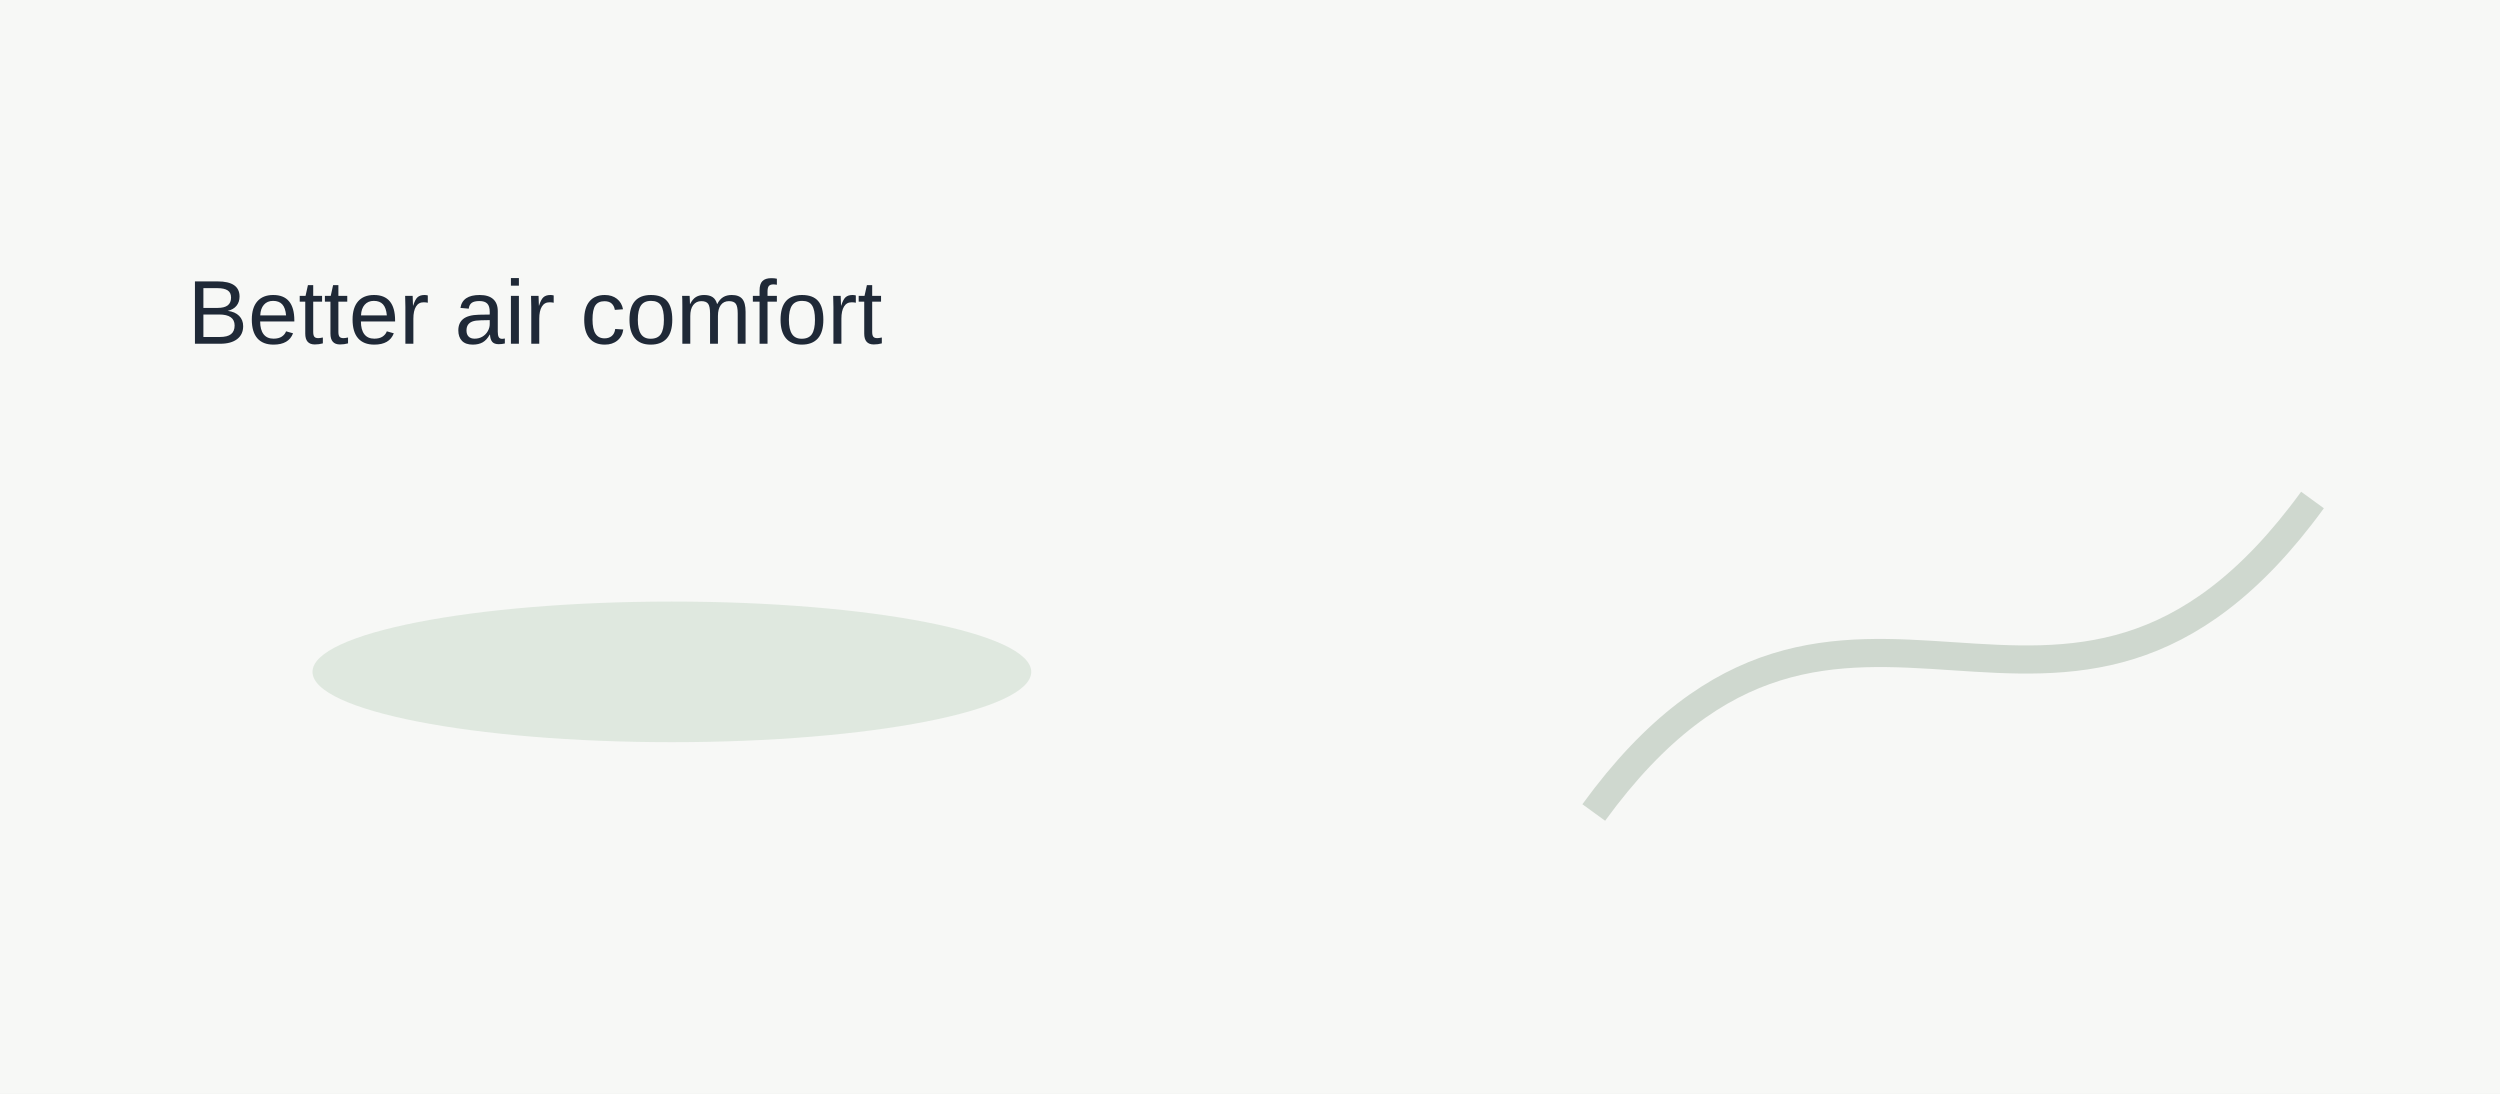
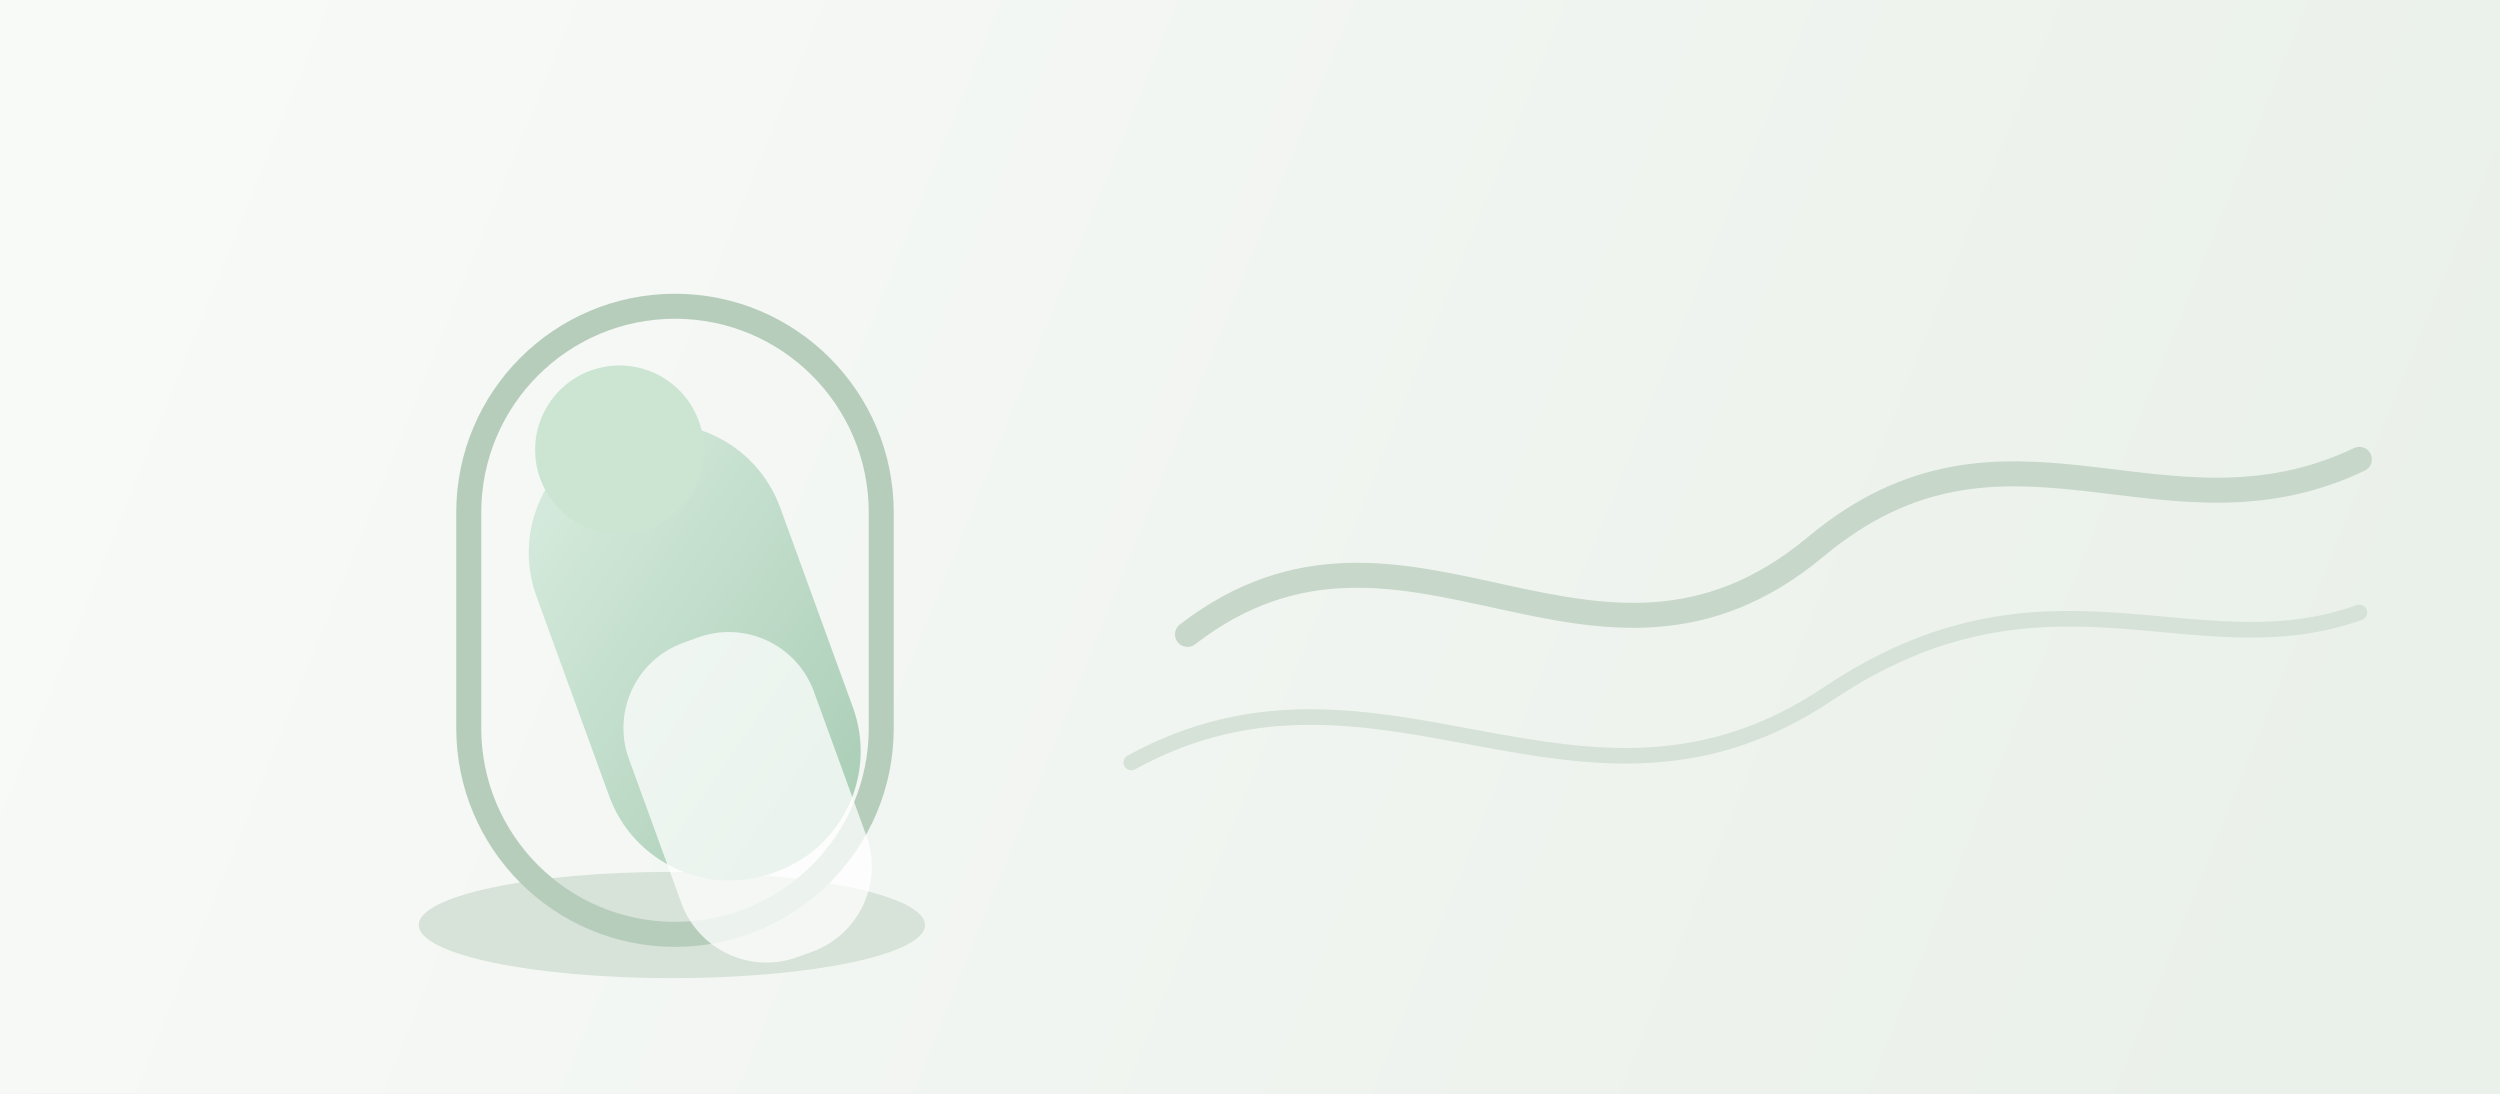
- <svg xmlns="http://www.w3.org/2000/svg" viewBox="0 0 1600 700">
-   <rect width="1600" height="700" fill="#f7f8f6" />
-   <path d="M1020 520 C1180 300 1320 540 1480 320" stroke="#cfd8cf" stroke-width="18" fill="none" />
-   <ellipse cx="430" cy="430" rx="230" ry="45" fill="#dfe8df" />
-   <text x="120" y="220" font-size="58" fill="#1f2937" font-family="Arial">Better air comfort</text>
+ <svg xmlns="http://www.w3.org/2000/svg" viewBox="0 0 1600 700" fill="none">
+   <defs>
+     <linearGradient id="bg" x1="100" y1="80" x2="1460" y2="630" gradientUnits="userSpaceOnUse">
+       <stop stop-color="#f8faf8" />
+       <stop offset="1" stop-color="#eaf0ea" />
+     </linearGradient>
+     <linearGradient id="body" x1="350" y1="280" x2="520" y2="520" gradientUnits="userSpaceOnUse">
+       <stop stop-color="#d8ecdf" />
+       <stop offset="1" stop-color="#accfb8" />
+     </linearGradient>
+   </defs>
+   <rect width="1600" height="700" fill="url(#bg)" />
+   <ellipse cx="430" cy="592" rx="162" ry="34" fill="#d7e2d8" />
+   <rect x="300" y="196" width="264" height="402" rx="132" stroke="#b7cdbb" stroke-width="16" />
+   <g transform="rotate(-20 430 380)">
+     <rect x="348" y="270" width="166" height="300" rx="82" fill="url(#body)" />
+     <circle cx="430" cy="282" r="54" fill="#cce5d3" />
+     <rect x="368" y="412" width="126" height="214" rx="58" fill="#fff" fill-opacity=".74" />
+   </g>
+   <path d="M760 406C900 298 1020 468 1162 350C1284 248 1384 354 1510 294" stroke="#c7d7c9" stroke-width="16" stroke-linecap="round" />
+   <path d="M724 488C884 400 1012 550 1170 444C1310 350 1404 430 1510 392" stroke="#d6e2d7" stroke-width="10" stroke-linecap="round" />
</svg>
